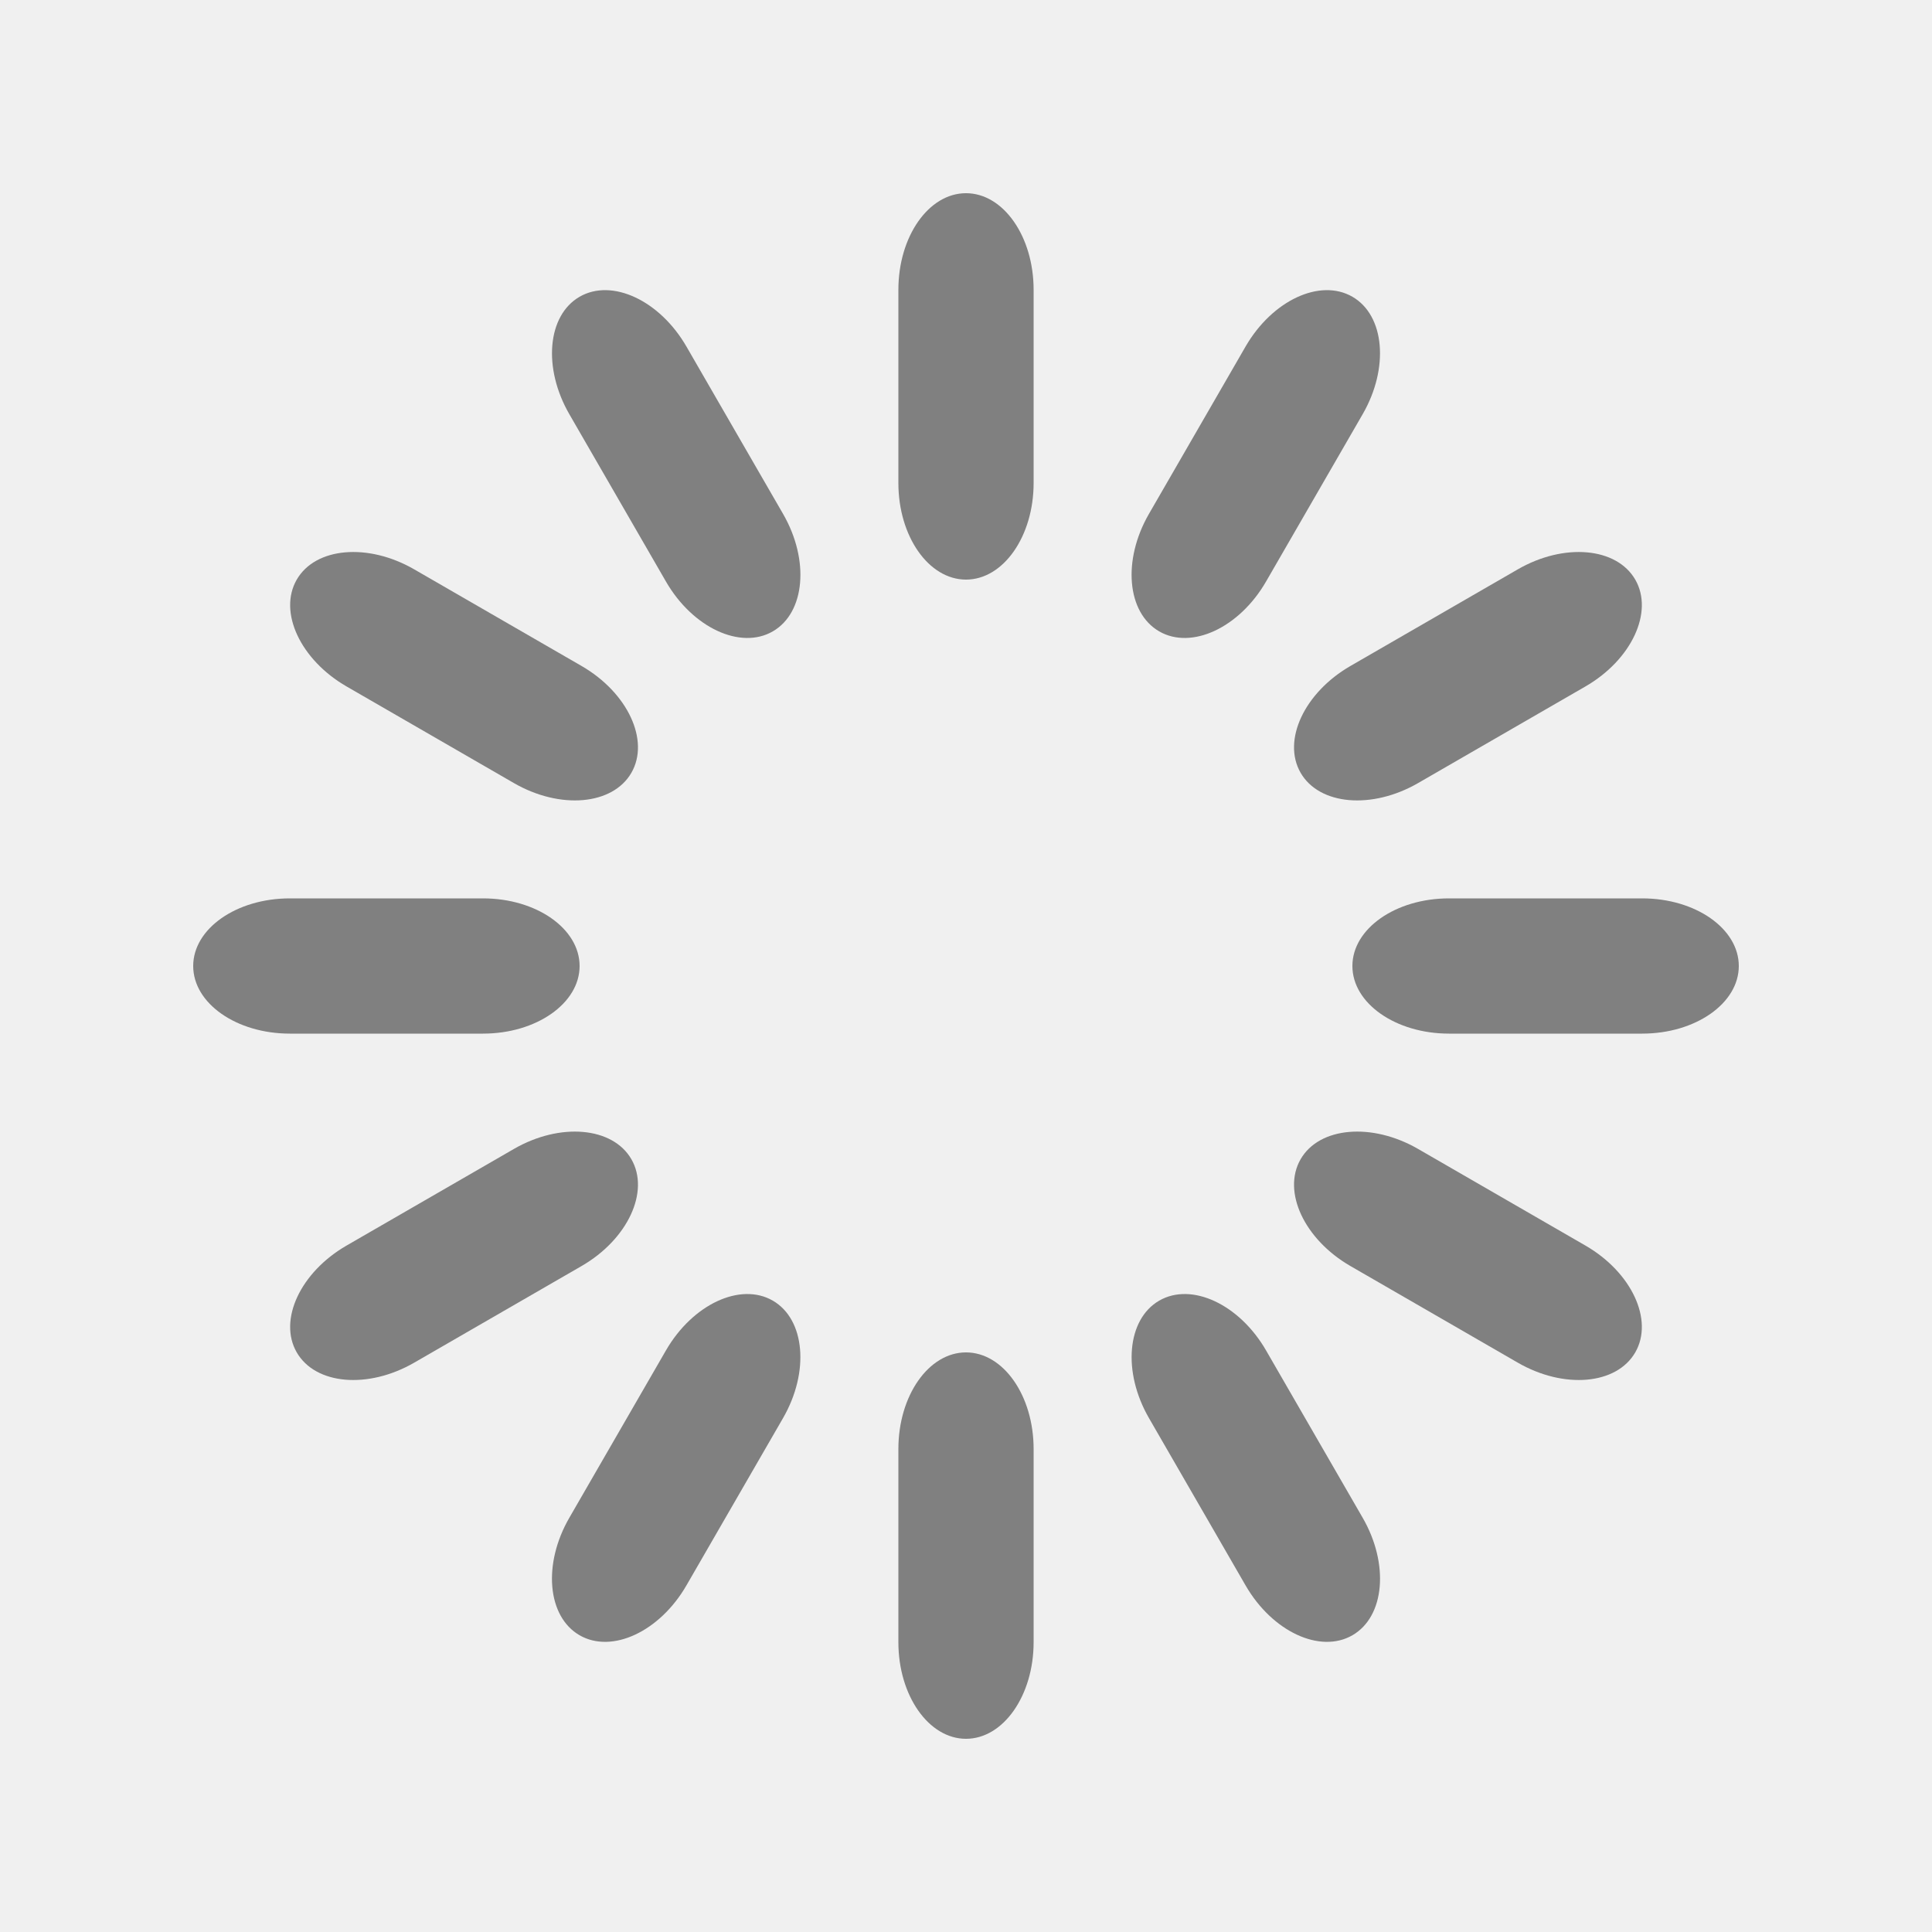
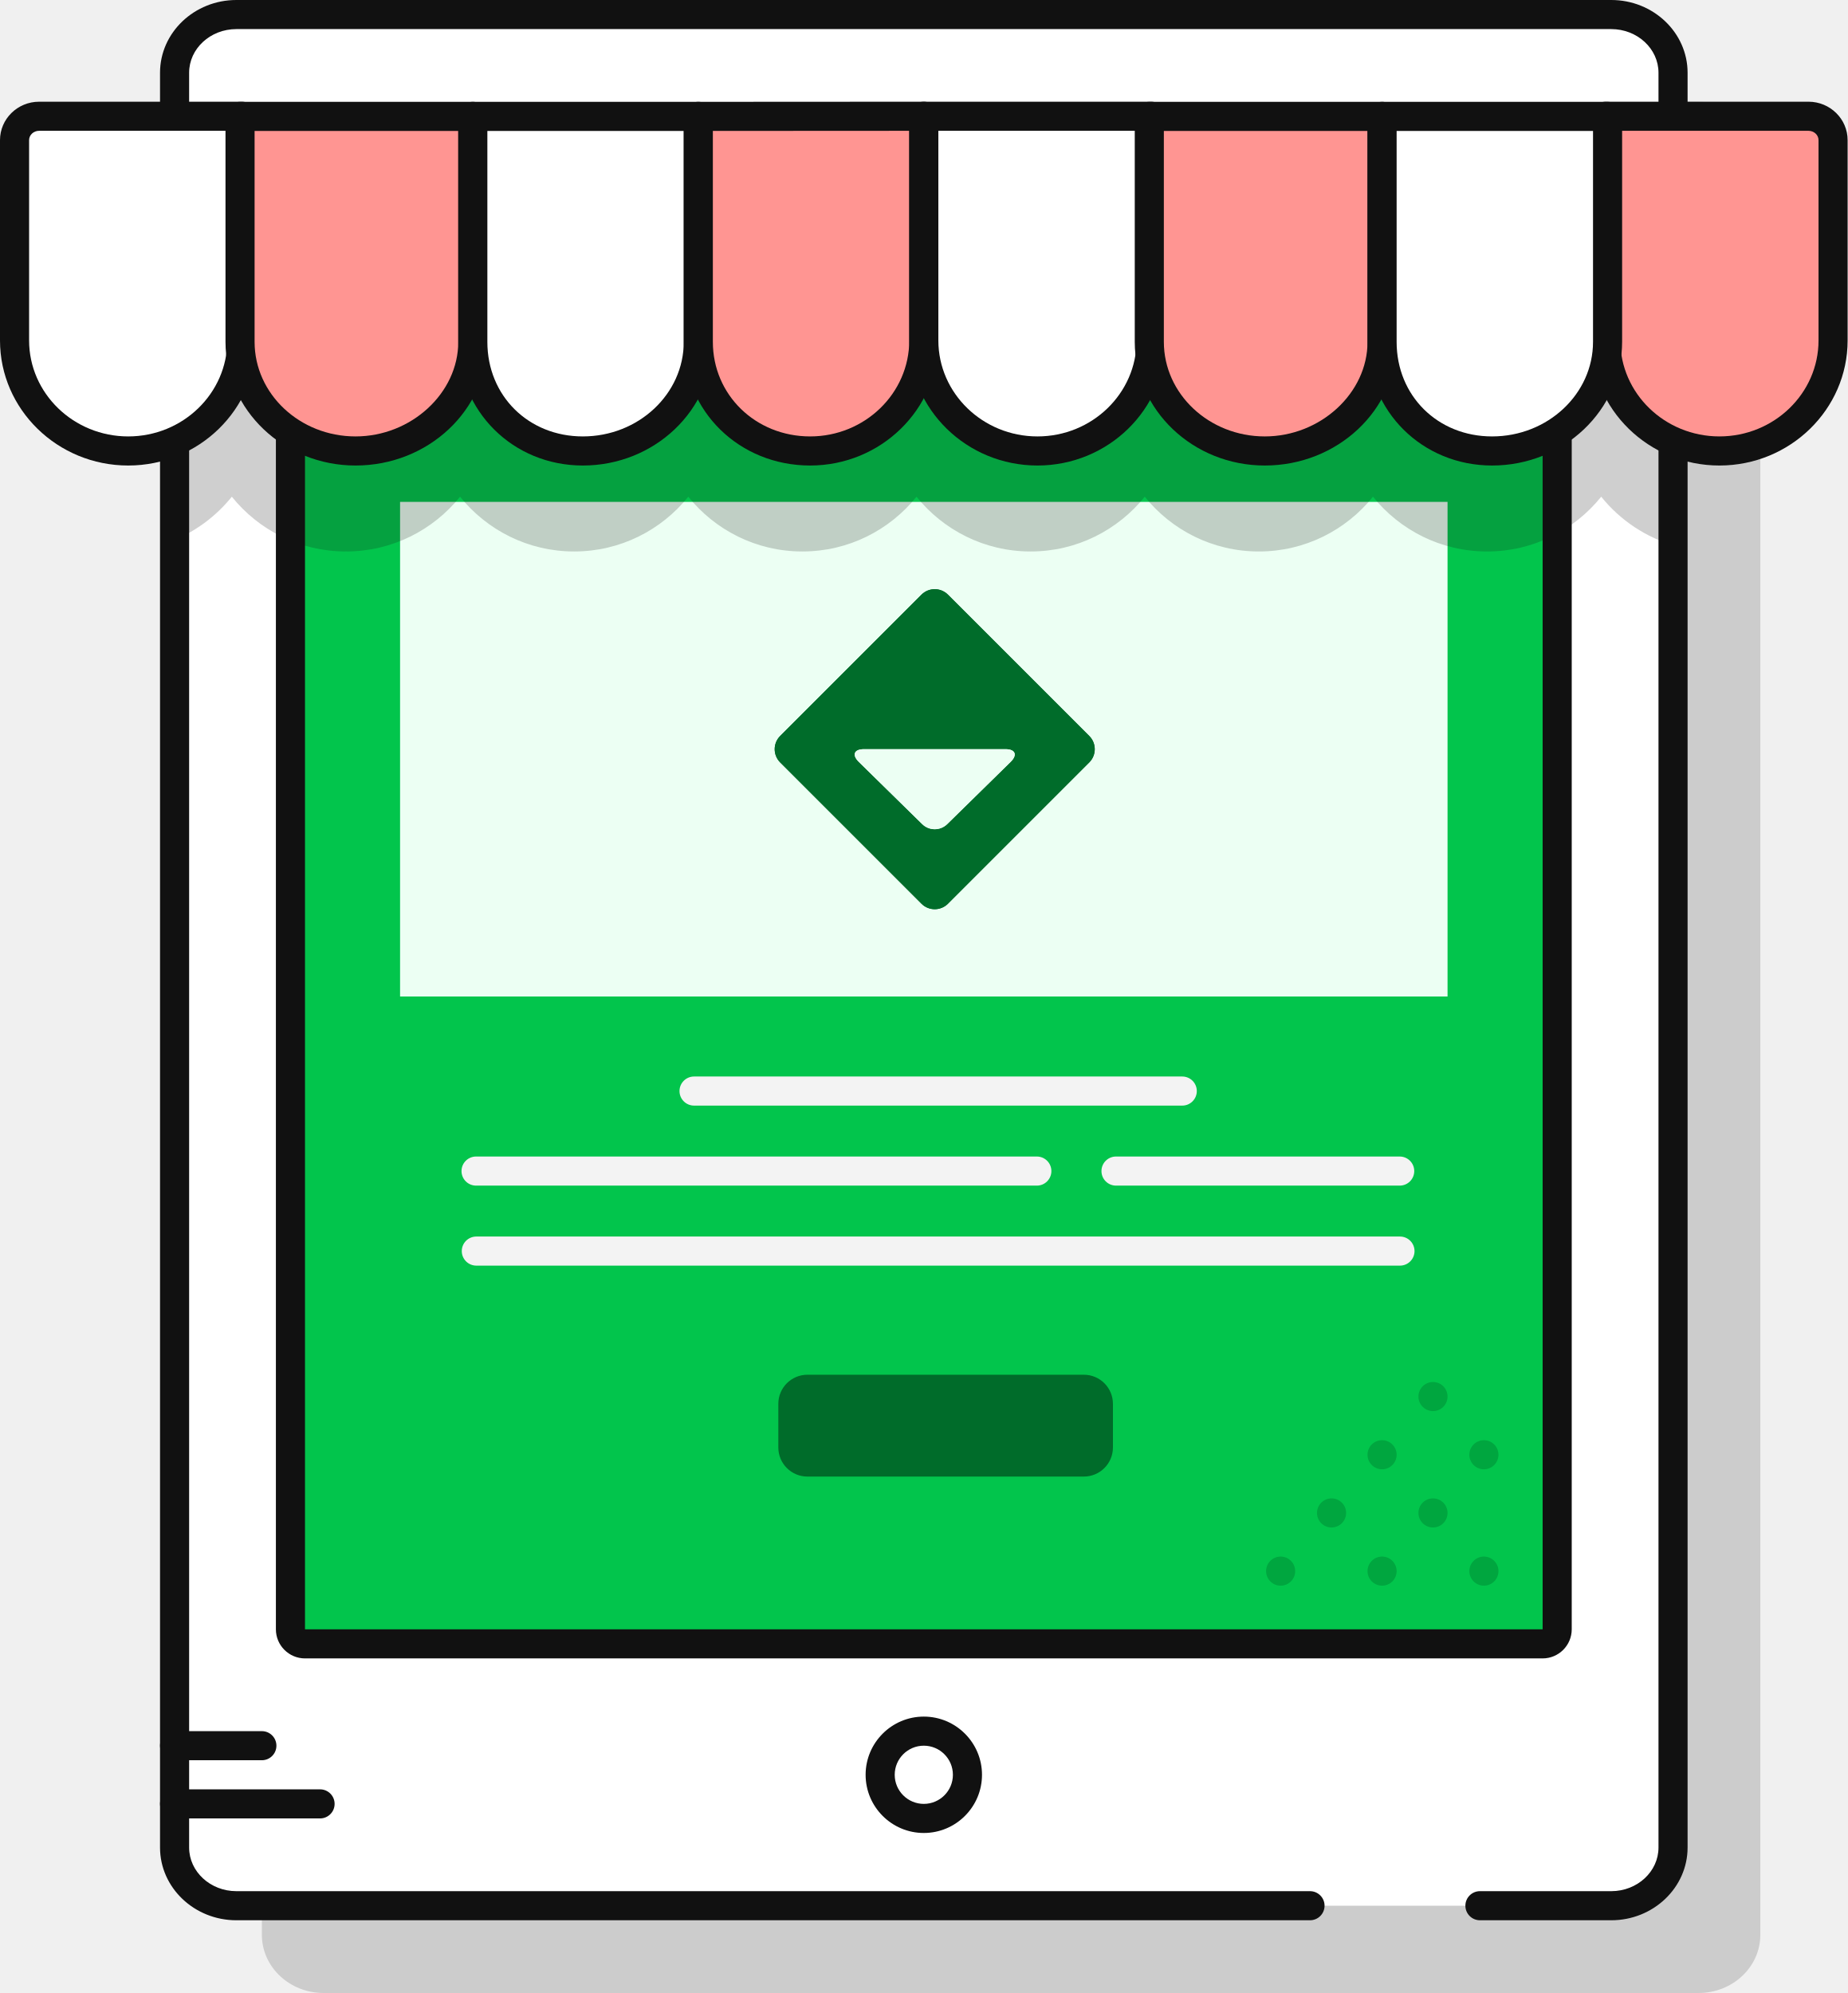
- <svg xmlns="http://www.w3.org/2000/svg" width="48" height="48" viewBox="0 0 100 100" preserveAspectRatio="xMidYMid" class="uil-default">
-   <path fill="none" class="bk" d="M0 0h100v100H0z" />
-   <rect x="46.5" y="40" width="7" height="20" rx="5" ry="5" fill="gray" transform="translate(0 -30)">
-     <animate attributeName="opacity" from="1" to="0" dur="0.5s" begin="0s" repeatCount="indefinite" />
-   </rect>
-   <rect x="46.5" y="40" width="7" height="20" rx="5" ry="5" fill="gray" transform="rotate(30 105.98 65)">
-     <animate attributeName="opacity" from="1" to="0" dur="0.5s" begin="0.042s" repeatCount="indefinite" />
-   </rect>
-   <rect x="46.5" y="40" width="7" height="20" rx="5" ry="5" fill="gray" transform="rotate(60 75.98 65)">
-     <animate attributeName="opacity" from="1" to="0" dur="0.5s" begin="0.083s" repeatCount="indefinite" />
-   </rect>
-   <rect x="46.5" y="40" width="7" height="20" rx="5" ry="5" fill="gray" transform="rotate(90 65 65)">
-     <animate attributeName="opacity" from="1" to="0" dur="0.5s" begin="0.125s" repeatCount="indefinite" />
-   </rect>
-   <rect x="46.5" y="40" width="7" height="20" rx="5" ry="5" fill="gray" transform="rotate(120 58.66 65)">
-     <animate attributeName="opacity" from="1" to="0" dur="0.5s" begin="0.167s" repeatCount="indefinite" />
-   </rect>
-   <rect x="46.5" y="40" width="7" height="20" rx="5" ry="5" fill="gray" transform="rotate(150 54.02 65)">
-     <animate attributeName="opacity" from="1" to="0" dur="0.5s" begin="0.208s" repeatCount="indefinite" />
-   </rect>
-   <rect x="46.5" y="40" width="7" height="20" rx="5" ry="5" fill="gray" transform="rotate(180 50 65)">
-     <animate attributeName="opacity" from="1" to="0" dur="0.5s" begin="0.25s" repeatCount="indefinite" />
-   </rect>
-   <rect x="46.5" y="40" width="7" height="20" rx="5" ry="5" fill="gray" transform="rotate(-150 45.98 65)">
-     <animate attributeName="opacity" from="1" to="0" dur="0.5s" begin="0.292s" repeatCount="indefinite" />
-   </rect>
-   <rect x="46.5" y="40" width="7" height="20" rx="5" ry="5" fill="gray" transform="rotate(-120 41.34 65)">
-     <animate attributeName="opacity" from="1" to="0" dur="0.5s" begin="0.333s" repeatCount="indefinite" />
-   </rect>
-   <rect x="46.5" y="40" width="7" height="20" rx="5" ry="5" fill="gray" transform="rotate(-90 35 65)">
-     <animate attributeName="opacity" from="1" to="0" dur="0.5s" begin="0.375s" repeatCount="indefinite" />
-   </rect>
-   <rect x="46.5" y="40" width="7" height="20" rx="5" ry="5" fill="gray" transform="rotate(-60 24.02 65)">
-     <animate attributeName="opacity" from="1" to="0" dur="0.5s" begin="0.417s" repeatCount="indefinite" />
-   </rect>
-   <rect x="46.5" y="40" width="7" height="20" rx="5" ry="5" fill="gray" transform="rotate(-30 -5.98 65)">
-     <animate attributeName="opacity" from="1" to="0" dur="0.5s" begin="0.458s" repeatCount="indefinite" />
-   </rect>
+ <svg xmlns="http://www.w3.org/2000/svg" viewBox="0 0 254 274" class="svg img-responsive">
+   <path d="M192.093 274H44.495c-4.692 0-8.495-3.582-8.495-8V22c0-4.418 3.803-8 8.495-8h189.01c4.692 0 8.495 3.582 8.495 8v244c0 4.418-3.803 8-8.495 8h-18.052" fill="#ccc" />
+   <path d="M180.093 262H32.495c-4.692 0-8.495-3.582-8.495-8V10c0-4.418 3.803-8 8.495-8h189.01C226.197 2 230 5.582 230 10v244c0 4.418-3.803 8-8.495 8h-18.052" fill="#fff" />
+   <path d="M221.505 264h-18.052a2 2 0 0 1 0-4h18.052c3.581 0 6.495-2.691 6.495-6V10c0-3.309-2.914-6-6.495-6H32.495C28.914 4 26 6.691 26 10v244c0 3.309 2.914 6 6.495 6h147.598a2 2 0 0 1 0 4H32.495C26.708 264 22 259.514 22 254V10c0-5.514 4.708-10 10.495-10h189.01C227.292 0 232 4.486 232 10v244c0 5.514-4.708 10-10.495 10z" fill="#111" />
+   <circle cx="127" cy="244" r="6" fill="#fff" />
+   <path d="M127 252c-4.411 0-8-3.589-8-8s3.589-8 8-8 8 3.589 8 8-3.589 8-8 8zm0-12c-2.206 0-4 1.794-4 4s1.794 4 4 4 4-1.794 4-4-1.794-4-4-4z" fill="#111" />
+   <path d="M39.928 224V21a4 4 0 0 1 4-4h166.144a4 4 0 0 1 4 4v203a2 2 0 0 1-2 2H41.928a2 2 0 0 1-2-2z" fill="#02c54c" />
+   <path d="M212.072 228H41.928c-2.206 0-4-1.794-4-4V21c0-3.309 2.691-6 6-6h166.145c3.309 0 6 2.691 6 6v203a4.006 4.006 0 0 1-4.001 4zM43.928 19c-1.103 0-2 .897-2 2v203.003L212.072 224V21c0-1.103-.897-2-2-2H43.928z" fill="#111" />
+   <circle cx="204" cy="216" r="2" fill="#00a63f" />
+   <circle cx="204" cy="200" r="2" fill="#00a63f" />
+   <circle cx="197" cy="208" r="2" fill="#00a63f" />
+   <circle cx="197" cy="192" r="2" fill="#00a63f" />
+   <circle cx="190" cy="216" r="2" fill="#00a63f" />
+   <circle cx="190" cy="200" r="2" fill="#00a63f" />
+   <circle cx="183.055" cy="208" r="2" fill="#00a63f" />
+   <circle cx="176.055" cy="216" r="2" fill="#00a63f" />
+   <g>
+     <path d="M162.53 152H95.414a2 2 0 0 1 0-4h67.116a2 2 0 0 1 0 4z" fill="#f3f3f3" />
+   </g>
+   <g>
+     <path d="M192.461 174H65.483a2 2 0 0 1 0-4h126.978a2 2 0 0 1 0 4z" fill="#f3f3f3" />
+   </g>
+   <g>
+     <path d="M142.539 163H65.446a2 2 0 0 1 0-4h77.093a2 2 0 0 1 0 4z" fill="#f3f3f3" />
+   </g>
+   <g>
+     <path d="M192.423 163h-39a2 2 0 0 1 0-4h39a2 2 0 0 1 0 4z" fill="#f3f3f3" />
+   </g>
+   <g>
+     <path fill="#ecfff3" d="M55 69h144v68H55z" />
+   </g>
+   <g opacity=".2">
+     <path d="M230.506 36.269a20.143 20.143 0 0 0-10.381 6.815c-3.69-4.588-9.342-7.53-15.688-7.53s-11.997 2.942-15.688 7.53c-3.69-4.588-9.342-7.53-15.688-7.53s-11.997 2.942-15.688 7.53c-3.69-4.588-9.342-7.53-15.688-7.53s-11.997 2.942-15.688 7.53c-3.69-4.588-9.342-7.53-15.688-7.53s-11.997 2.942-15.688 7.53c-3.69-4.588-9.342-7.53-15.688-7.53s-11.997 2.942-15.687 7.53c-3.69-4.588-9.342-7.53-15.688-7.53s-11.997 2.942-15.688 7.53a20.21 20.21 0 0 0-8.367-6.146v37.496a20.201 20.201 0 0 0 8.367-6.146c3.69 4.588 9.342 7.53 15.688 7.53s11.997-2.942 15.688-7.53c3.69 4.588 9.342 7.53 15.687 7.53 6.346 0 11.997-2.942 15.688-7.53 3.69 4.588 9.342 7.53 15.688 7.53s11.997-2.942 15.688-7.53c3.69 4.588 9.342 7.53 15.688 7.53s11.997-2.942 15.688-7.53c3.69 4.588 9.342 7.53 15.688 7.53s11.997-2.942 15.688-7.53c3.69 4.588 9.342 7.53 15.688 7.53s11.997-2.942 15.688-7.53a20.145 20.145 0 0 0 10.244 6.777" fill="#111" />
+   </g>
+   <g>
+     <path d="M17.625 62C8.996 62 2 55.197 2 46.802V19.264c0-1.815 1.513-3.28 3.378-3.28H33.25v30.815C33.25 55.194 26.254 62 17.625 62z" fill="#fff" />
+     <path d="M17.625 64C7.906 64 0 56.285 0 46.802V19.264c0-2.911 2.412-5.28 5.378-5.28H33.25a2 2 0 0 1 2 2v30.814C35.25 56.283 27.344 64 17.625 64zM5.378 17.983c-.76 0-1.378.574-1.378 1.28v27.538C4 54.079 10.112 60 17.625 60S31.25 54.077 31.25 46.798V17.983H5.378z" fill="#111" />
+     <path d="M236.375 62C245.004 62 252 55.197 252 46.802V19.264c0-1.815-1.513-3.28-3.378-3.28H220.75v30.815c0 8.395 6.996 15.201 15.625 15.201z" fill="#ff9592" />
+     <path d="M236.375 64c-9.719 0-17.625-7.717-17.625-17.202V15.983a2 2 0 0 1 2-2h27.872c2.966 0 5.378 2.369 5.378 5.28v27.538C254 56.285 246.094 64 236.375 64zM222.75 17.983v28.814c0 7.279 6.112 13.202 13.625 13.202S250 54.079 250 46.802V19.264c0-.706-.618-1.28-1.378-1.28H222.75z" fill="#111" />
+     <path d="M48.875 62c-8.629 0-15.625-6.803-15.625-15.198V15.984H64.5v30.815C64.5 55.194 57.504 62 48.875 62z" fill="#ff9592" />
+     <path d="M48.875 64C39.019 64 31 56.374 31 47V16a2 2 0 0 1 2-2h32a2 2 0 0 1 2 2v31c0 9.374-8.131 17-18.125 17zM35 18v29c0 7.168 6.225 13 13.875 13C56.531 60 63 54.047 63 47V18H35z" fill="#111" />
+     <path d="M80.125 62C71.496 62 64.5 55.197 64.5 46.802V15.984h31.25v30.815C95.75 55.194 88.754 62 80.125 62z" fill="#fff" />
+     <path d="M80.125 64C70.522 64 63 56.532 63 47V16a2 2 0 0 1 2-2h31a2 2 0 0 1 2 2v31c0 9.374-8.019 17-17.875 17zM67 18v29c0 7.411 5.643 13 13.125 13C87.775 60 94 54.168 94 47V18H67z" fill="#111" />
+     <path d="M111.375 62c-8.629 0-15.625-6.803-15.625-15.198V15.984H127v30.815C127 55.194 120.004 62 111.375 62z" fill="#ff9592" />
+     <path d="M111.375 64C101.632 64 94 56.532 94 47V16a2 2 0 0 1 1.999-2l31-.017H127c.53 0 1.039.211 1.414.585.375.376.586.885.586 1.415v30.814C129 56.283 121.094 64 111.375 64zM98 17.999V47c0 7.29 5.875 13 13.375 13C118.888 60 125 54.077 125 46.798V17.984l-27 .015z" fill="#111" />
+     <path d="M142.625 62C133.996 62 127 55.197 127 46.802V15.984h31.25v30.815c0 8.395-6.996 15.201-15.625 15.201z" fill="#fff" />
+     <path d="M142.625 64C132.906 64 125 56.285 125 46.802V15.983a2 2 0 0 1 2-2h31.25a2 2 0 0 1 2 2v30.814c0 9.486-7.906 17.203-17.625 17.203zM129 17.983v28.818C129 54.079 135.112 60 142.625 60s13.625-5.923 13.625-13.202V17.983H129z" fill="#111" />
+     <path d="M173.875 62c-8.629 0-15.625-6.803-15.625-15.198V15.984h31.25v30.815c0 8.395-6.996 15.201-15.625 15.201z" fill="#ff9592" />
+     <path d="M173.875 64C164.019 64 156 56.374 156 47V16a2 2 0 0 1 2-2h32a2 2 0 0 1 2 2v31c0 9.374-8.131 17-18.125 17zM160 18v29c0 7.168 6.225 13 13.875 13C181.531 60 188 54.047 188 47V18h-28z" fill="#111" />
+     <path d="M205.125 62c-8.629 0-15.625-6.803-15.625-15.198V15.984h31.25v30.815c0 8.395-6.996 15.201-15.625 15.201z" fill="#fff" />
+     <path d="M205.125 64C195.522 64 188 56.532 188 47V16a2 2 0 0 1 2-2h31a2 2 0 0 1 2 2v31c0 9.374-8.019 17-17.875 17zM192 18v29c0 7.411 5.643 13 13.125 13C212.775 60 219 54.168 219 47V18h-27z" fill="#111" />
+   </g>
+   <g>
+     <path d="M149 203h-38a4 4 0 0 1-4-4v-6a4 4 0 0 1 4-4h38a4 4 0 0 1 4 4v6a4 4 0 0 1-4 4z" fill="#006c2a" />
+   </g>
+   <g>
+     <path d="M130.312 124.252a2.57 2.57 0 0 1-3.624 0l-19.44-19.44a2.57 2.57 0 0 1 0-3.624l19.44-19.44a2.57 2.57 0 0 1 3.624 0l19.44 19.44a2.57 2.57 0 0 1 0 3.624l-19.44 19.44z" fill="#006c2a" />
+     <path d="M130.312 124.252a2.57 2.57 0 0 1-3.624 0l-19.44-19.44a2.57 2.57 0 0 1 0-3.624l19.44-19.44a2.57 2.57 0 0 1 3.624 0l19.44 19.44a2.57 2.57 0 0 1 0 3.624l-19.44 19.44z" fill="#006c2a" />
+     <g>
+       <path d="M130.228 113.287a2.451 2.451 0 0 1-3.457 0l-8.725-8.559c-.951-.951-.628-1.728.716-1.728h19.475c1.344 0 1.667.778.716 1.728l-8.725 8.559z" fill="#ecfff3" />
+       <path d="M130.228 113.287a2.451 2.451 0 0 1-3.457 0l-8.725-8.559c-.951-.951-.628-1.728.716-1.728h19.475c1.344 0 1.667.778.716 1.728l-8.725 8.559z" fill="#ecfff3" />
+     </g>
+   </g>
+   <g>
+     <path fill="#fff" d="M24 248h20" />
+     <path d="M44 250H24a2 2 0 0 1 0-4h20a2 2 0 0 1 0 4z" fill="#111" />
+   </g>
+   <g>
+     <path fill="#fff" d="M24 240h12" />
+     <path d="M36 242H24a2 2 0 0 1 0-4h12a2 2 0 0 1 0 4z" fill="#111" />
+   </g>
</svg>
